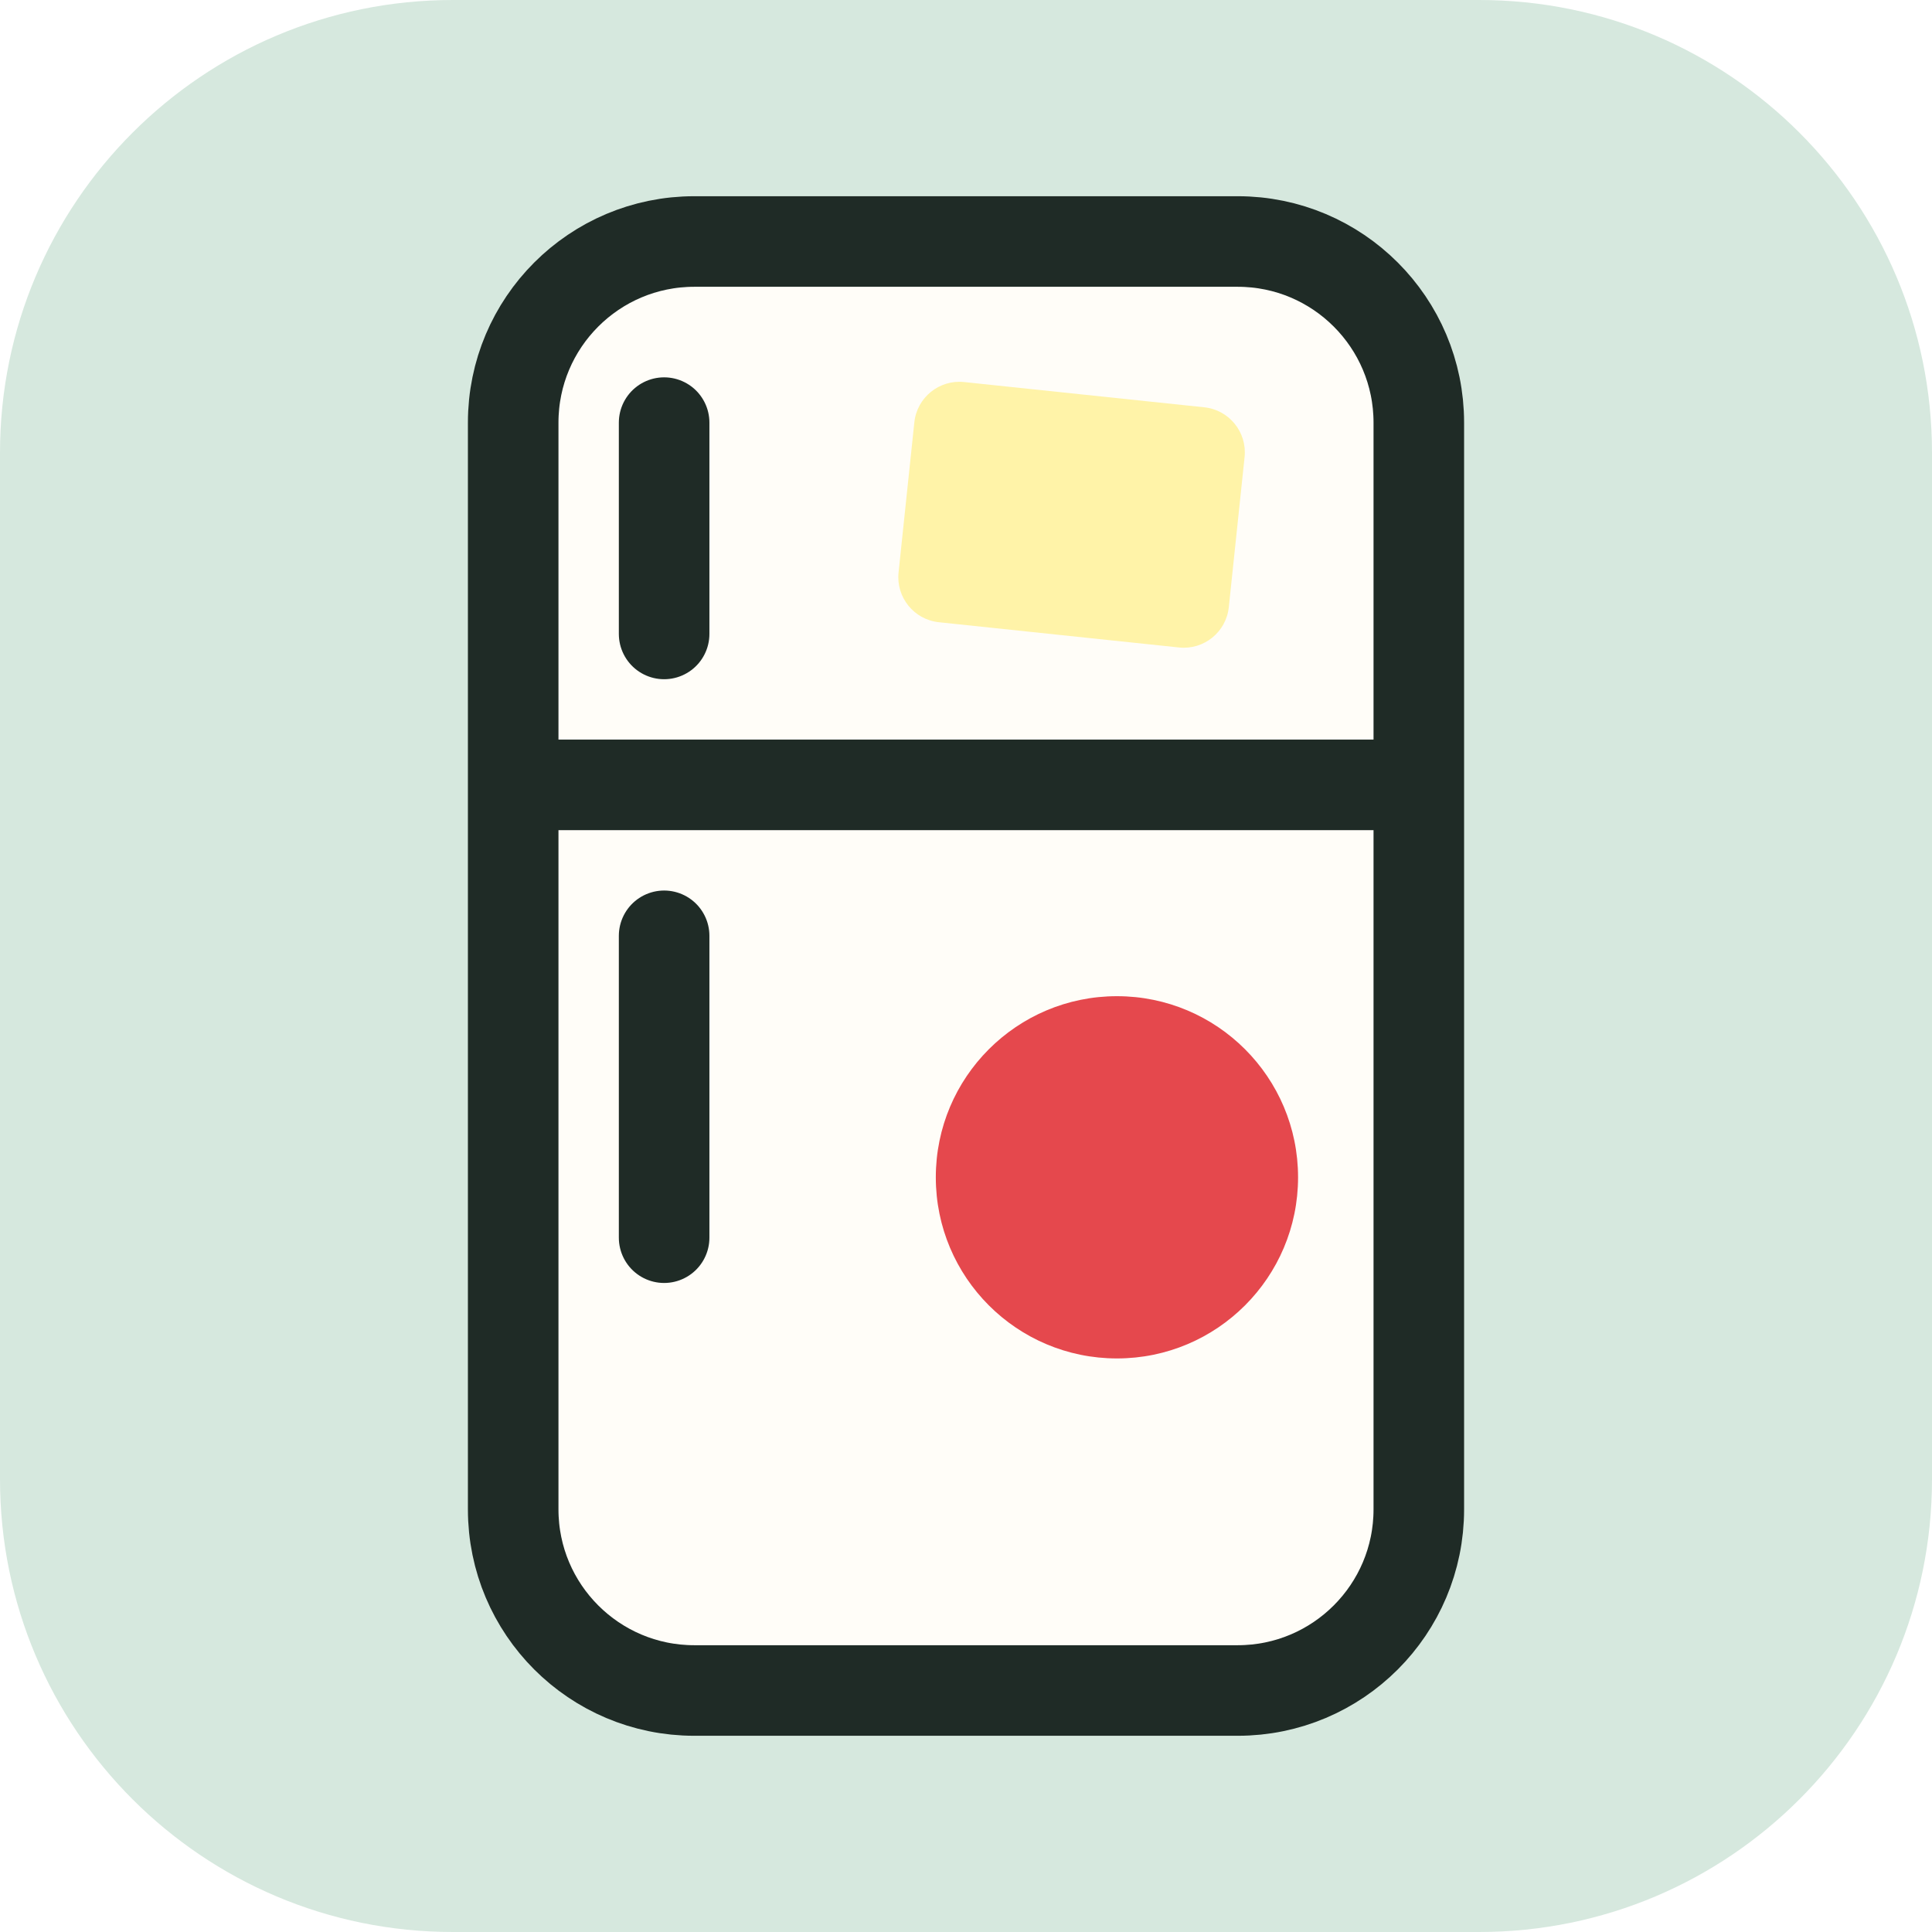
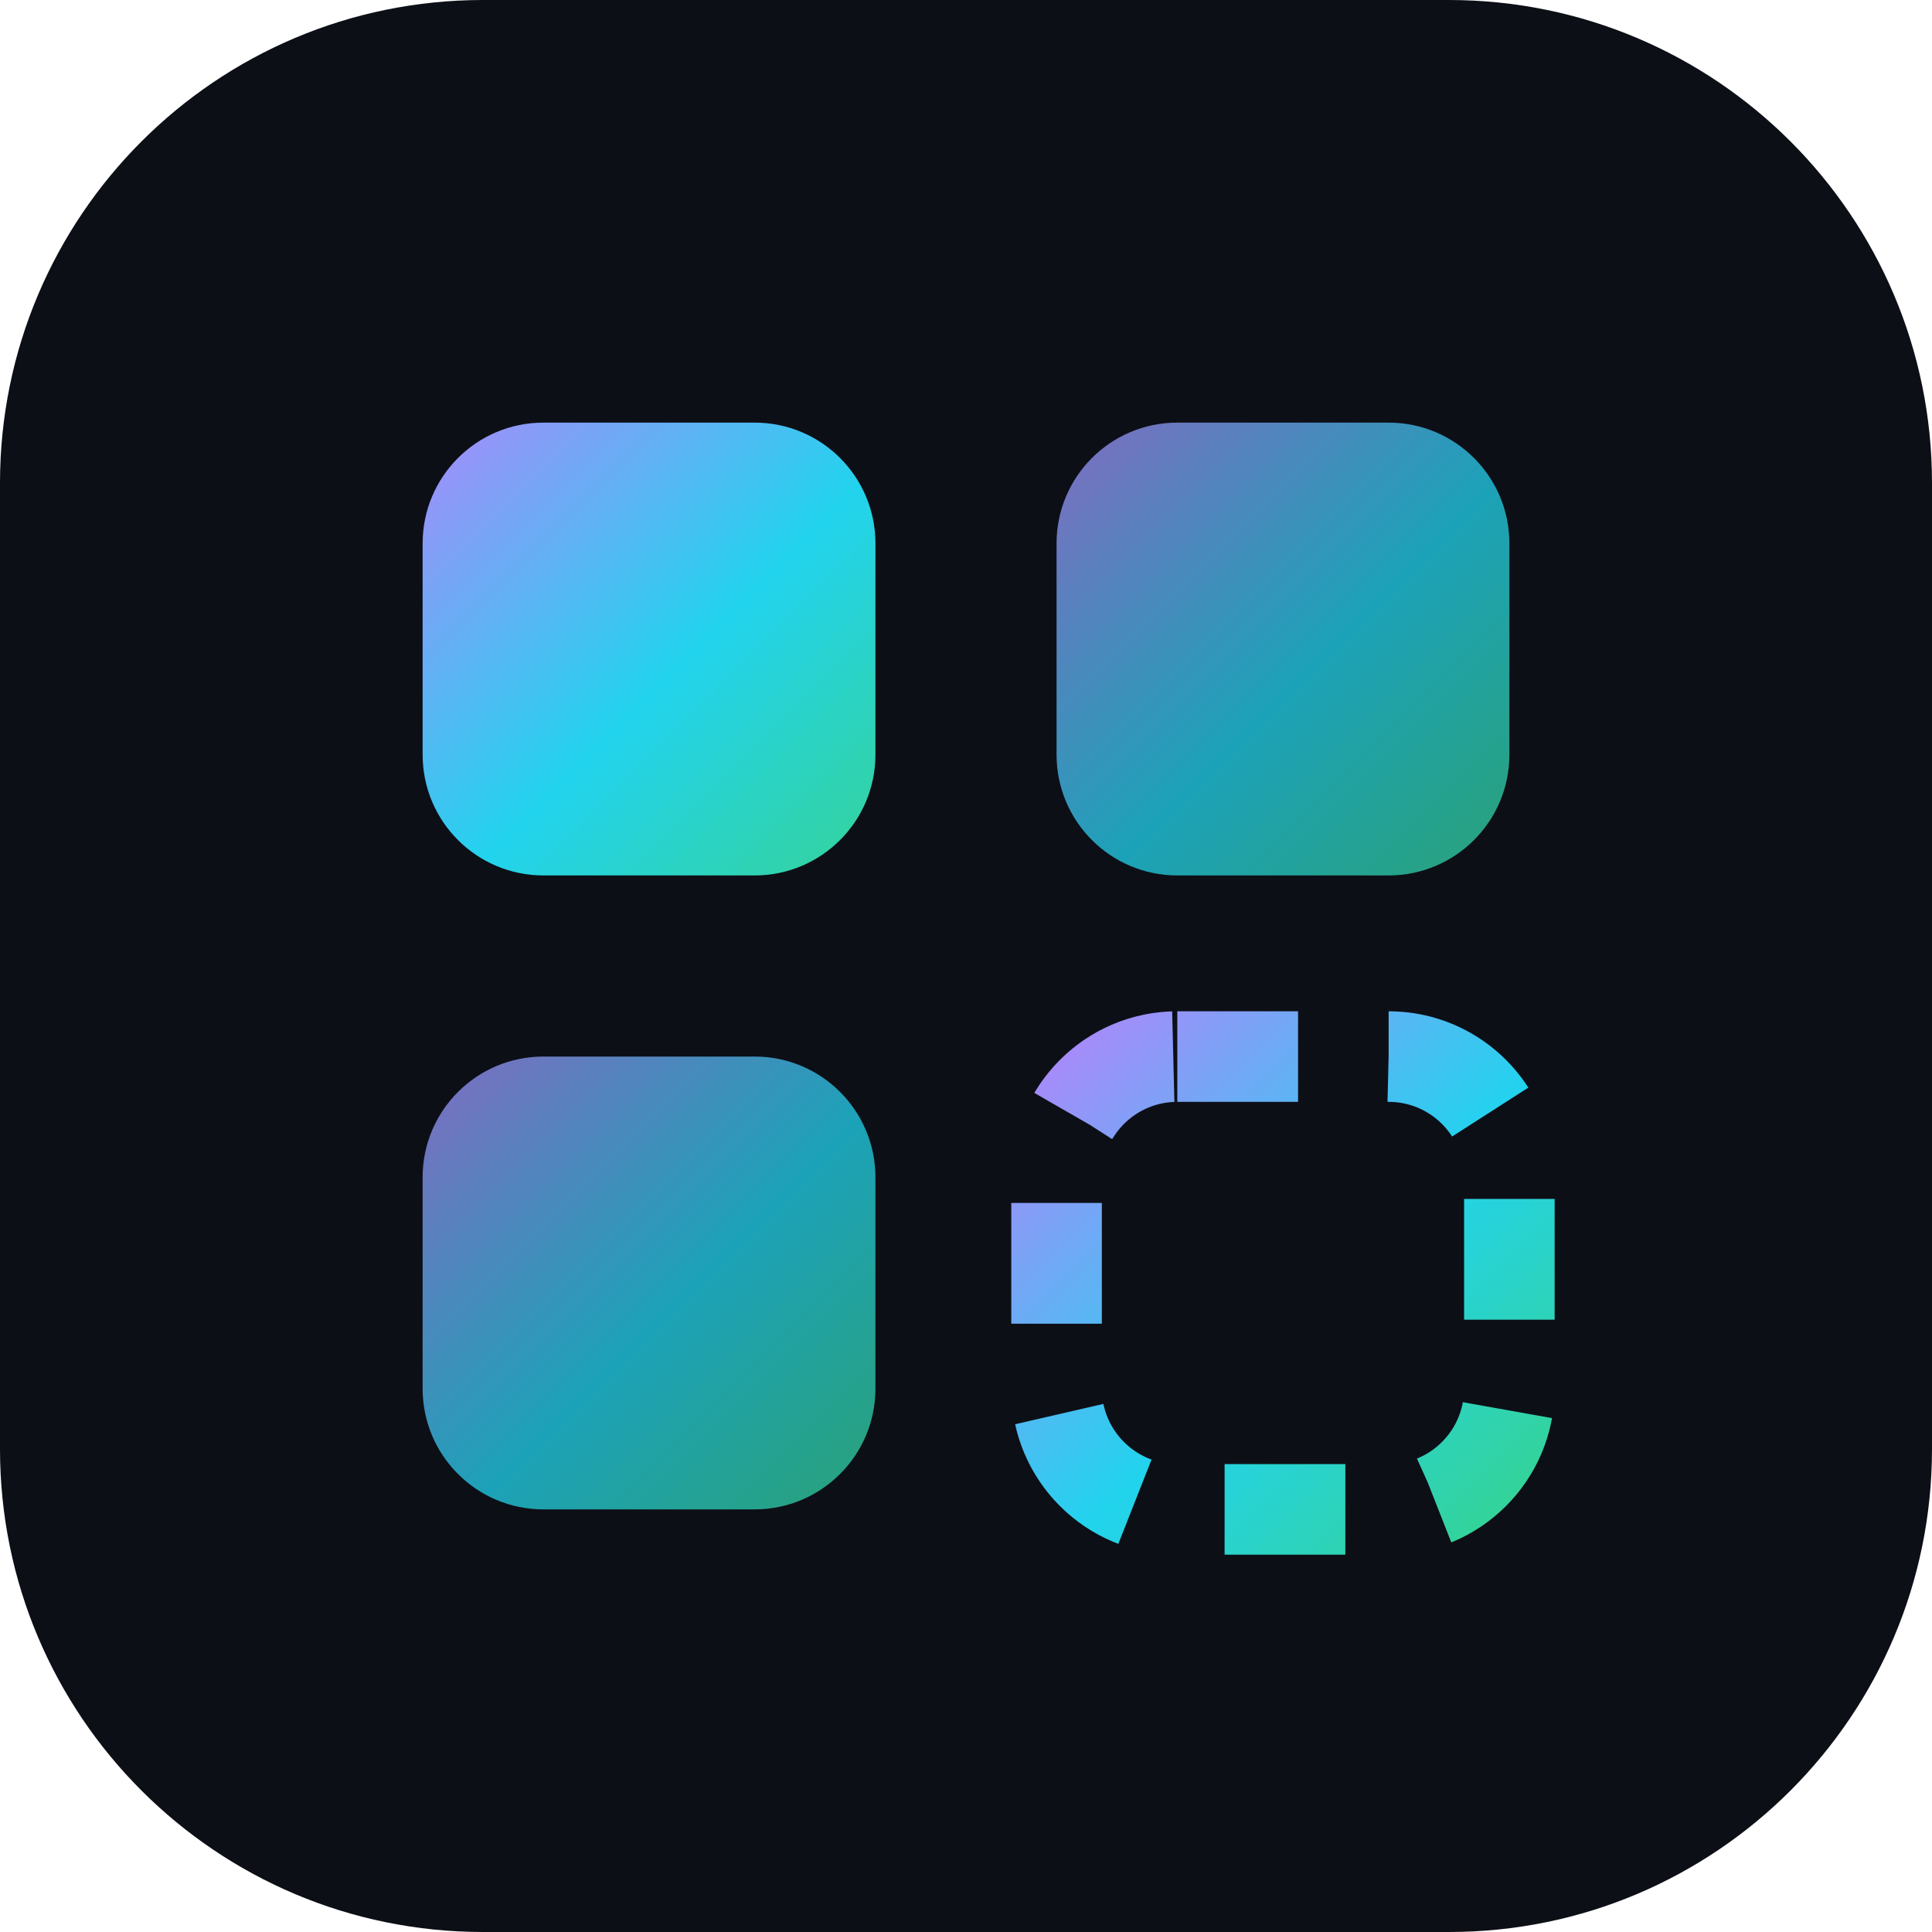
<svg xmlns="http://www.w3.org/2000/svg" viewBox="0 0 64 64">
-   <rect width="64" height="64" rx="15" fill="#d6e8de" />
-   <rect x="17" y="8" width="30" height="48" rx="6" fill="#fffdf8" stroke="#1f2b26" stroke-width="3" />
-   <path d="M17 26h30" stroke="#1f2b26" stroke-width="3" />
-   <path d="M22 14v7M22 31v10" stroke="#1f2b26" stroke-width="3" stroke-linecap="round" />
-   <circle cx="37" cy="39" r="6" fill="#e5484d" />
-   <rect x="30" y="13" width="11" height="8" rx="1.5" fill="#fff3a8" transform="rotate(6 35 17)" />
+   <defs>
+     <linearGradient id="g" x1="0" y1="0" x2="1" y2="1">
+       <stop offset="0" stop-color="#a78bfa" />
+       <stop offset=".55" stop-color="#22d3ee" />
+       <stop offset="1" stop-color="#34d399" />
+     </linearGradient>
+   </defs>
+   <rect width="64" height="64" rx="16" fill="#0d0f17" />
+   <rect x="14" y="14" width="15" height="15" rx="4" fill="url(#g)" />
+   <rect x="35" y="14" width="15" height="15" rx="4" fill="url(#g)" opacity=".75" />
+   <rect x="14" y="35" width="15" height="15" rx="4" fill="url(#g)" opacity=".75" />
+   <rect x="35" y="35" width="15" height="15" rx="4" fill="none" stroke="url(#g)" stroke-width="3" stroke-dasharray="4 3" />
</svg>
